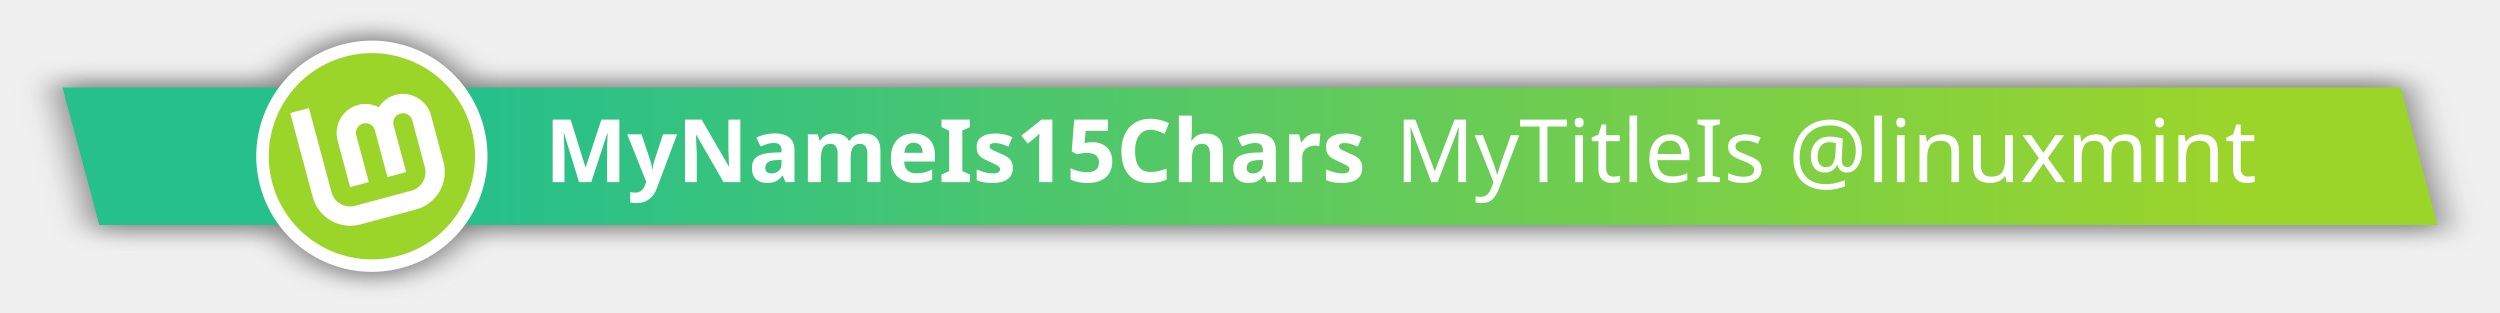
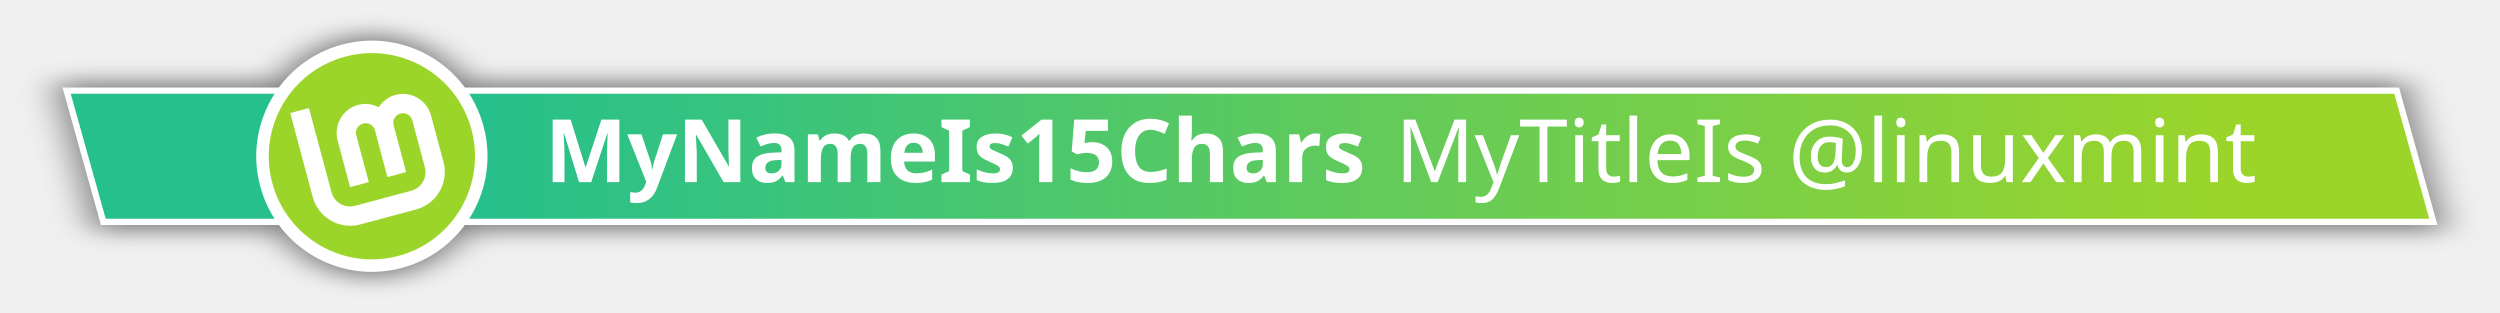
<svg xmlns="http://www.w3.org/2000/svg" xmlns:xlink="http://www.w3.org/1999/xlink" width="400" height="50" viewBox="0 0 400 50" version="1.1" id="SVGRoot" xml:space="preserve">
  <defs id="defs132">
    <linearGradient id="linearGradient2446">
      <stop style="stop-color:#26c08c;stop-opacity:1;" offset="0.147" id="stop2442" />
      <stop style="stop-color:#9cd52a;stop-opacity:1;" offset="0.953" id="stop2444" />
    </linearGradient>
    <linearGradient xlink:href="#linearGradient2446" id="linearGradient2448" x1="25" y1="25" x2="375" y2="25" gradientUnits="userSpaceOnUse" />
    <filter style="color-interpolation-filters:sRGB" id="filter4294" x="-0.012" y="-0.109" width="1.025" height="1.218">
      <feFlood flood-opacity="0.502" flood-color="rgb(0,0,0)" result="flood" id="feFlood4284" />
      <feComposite in="flood" in2="SourceGraphic" operator="in" result="composite1" id="feComposite4286" />
      <feGaussianBlur in="composite1" stdDeviation="2" result="blur" id="feGaussianBlur4288" />
      <feOffset dx="0" dy="0" result="offset" id="feOffset4290" />
      <feComposite in="offset" in2="offset" operator="atop" result="composite2" id="feComposite4292" />
    </filter>
    <filter style="color-interpolation-filters:sRGB" id="filter2706" x="-0.018" y="-0.058" width="1.037" height="1.116">
      <feGaussianBlur stdDeviation="2.346" id="feGaussianBlur2708" />
    </filter>
  </defs>
  <g id="layer3" style="display:inline">
    <path id="logo-shadow" style="display:inline;fill:#808080;fill-opacity:1;stroke:#808080;stroke-width:2;stroke-miterlimit:4;stroke-dasharray:none;stroke-opacity:1;filter:url(#filter2706)" d="M 64.711,7.25 A 18.5,18.5 0 0 0 59.499,6.5 18.5,18.5 0 0 0 48.028,10.538 L 14.534,1.563 14.533,24.339 42.338,31.789 a 18.5,18.5 0 0 0 17.163,11.71 18.5,18.5 0 0 0 11.513,-4.027 L 375.891,121.165 375.892,98.389 76.662,18.211 A 18.5,18.5 0 0 0 64.711,7.25 Z" transform="rotate(-15,59.5,25)" />
  </g>
  <g id="layer1" style="display:inline">
-     <path id="background-bar" style="fill:url(#linearGradient2448);stroke-width:1;stroke-opacity:0.25" d="M 10,14 H 384.105 L 390,36 H 15.895 Z" />
+     <path id="background-bar" style="fill:url(#linearGradient2448);stroke:#ffffff;stroke-width:1;stroke-dasharray:none;stroke-opacity:1" d="M 10.659,14.5 H 383.466 l 5.875,21 H 16.534 Z" />
    <g id="logo-halo" transform="rotate(-15,59.5,25)" style="display:inline">
      <circle style="fill:#ffffff;fill-opacity:1;stroke:none;stroke-width:0;stroke-miterlimit:4;stroke-dasharray:none" id="halo" cx="59.5" cy="25" r="18.5" />
      <circle style="fill:#9cd52a;fill-opacity:1;stroke:none;stroke-width:0;stroke-miterlimit:4;stroke-dasharray:none" id="background-circle" cx="59.5" cy="25" r="16.5" />
      <path style="color:#000000;fill:#ffffff;fill-opacity:1;stroke:none;stroke-width:0;stroke-dasharray:none" d="m 48.672,14.945 v 13.922 c 0,3.399 2.789,6.188 6.188,6.188 h 9.281 c 3.399,0 6.188,-2.789 6.188,-6.188 v -7.734 c 0,-2.545 -2.096,-4.641 -4.641,-4.641 -1.189,0 -2.269,0.47 -3.094,1.217 -0.825,-0.747 -1.905,-1.217 -3.094,-1.217 -2.545,0 -4.641,2.096 -4.641,4.641 v 7.734 h 3.094 v -7.734 c 0,-0.873 0.674,-1.547 1.547,-1.547 0.873,0 1.547,0.674 1.547,1.547 v 7.734 h 3.094 v -7.734 c 0,-0.873 0.674,-1.547 1.547,-1.547 0.873,0 1.547,0.674 1.547,1.547 v 7.734 c 0,1.727 -1.367,3.094 -3.094,3.094 h -9.281 c -1.727,0 -3.094,-1.367 -3.094,-3.094 V 14.945 Z" id="Lm-path" />
    </g>
  </g>
  <g id="layer2" style="display:inline">
    <text xml:space="preserve" style="font-weight:500;font-size:14px;font-family:Ubuntu;-inkscape-font-specification:'Ubuntu Medium';opacity:1;fill:#808080;fill-opacity:1;stroke-opacity:0.25" x="87.16" y="29.137" id="name">
      <tspan id="tspan4818" x="87.16" y="29.137" style="font-style:normal;font-variant:normal;font-weight:bold;font-stretch:normal;font-family:Ubuntu;-inkscape-font-specification:'Ubuntu Bold';fill:#ffffff;fill-opacity:1">MyNameIs15Chars</tspan>
    </text>
    <text xml:space="preserve" style="font-style:normal;font-variant:normal;font-weight:bold;font-stretch:normal;font-size:14px;font-family:Ubuntu;-inkscape-font-specification:'Ubuntu Bold';opacity:1;fill:#ffffff;fill-opacity:1;stroke-opacity:0.25" x="379.252" y="29.137" id="function">
      <tspan id="tspan4974" x="379.252" y="29.137" style="font-style:normal;font-variant:normal;font-weight:normal;font-stretch:normal;font-family:Ubuntu;-inkscape-font-specification:Ubuntu;text-align:end;text-anchor:end">MyTitleIs @linuxmint</tspan>
    </text>
  </g>
</svg>
